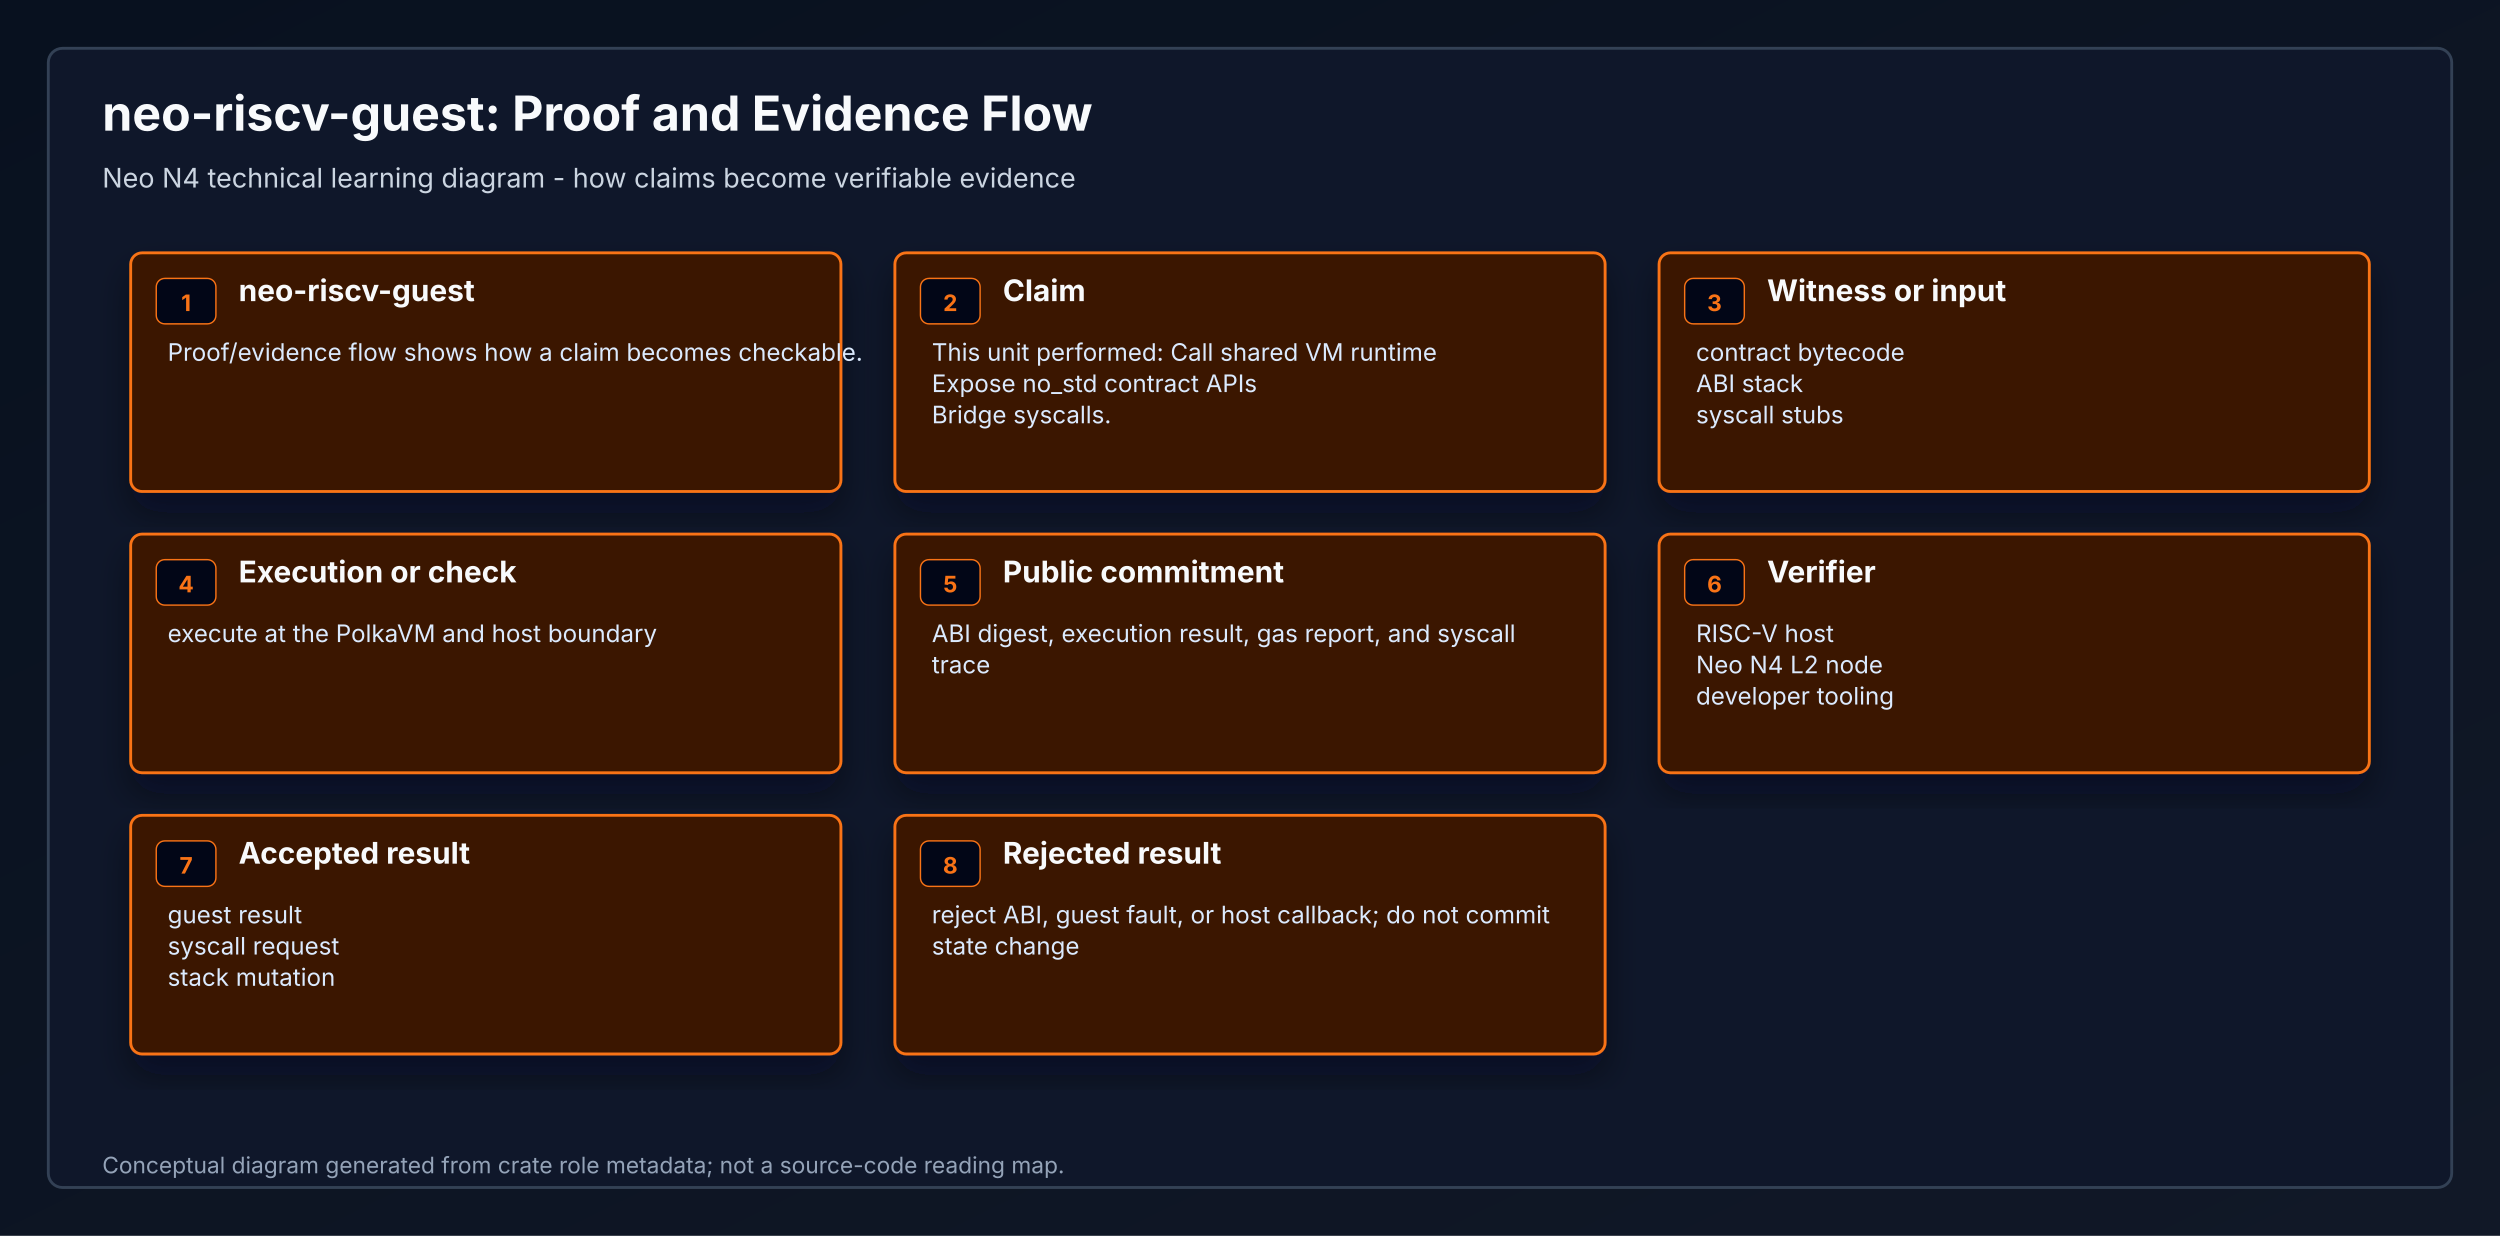
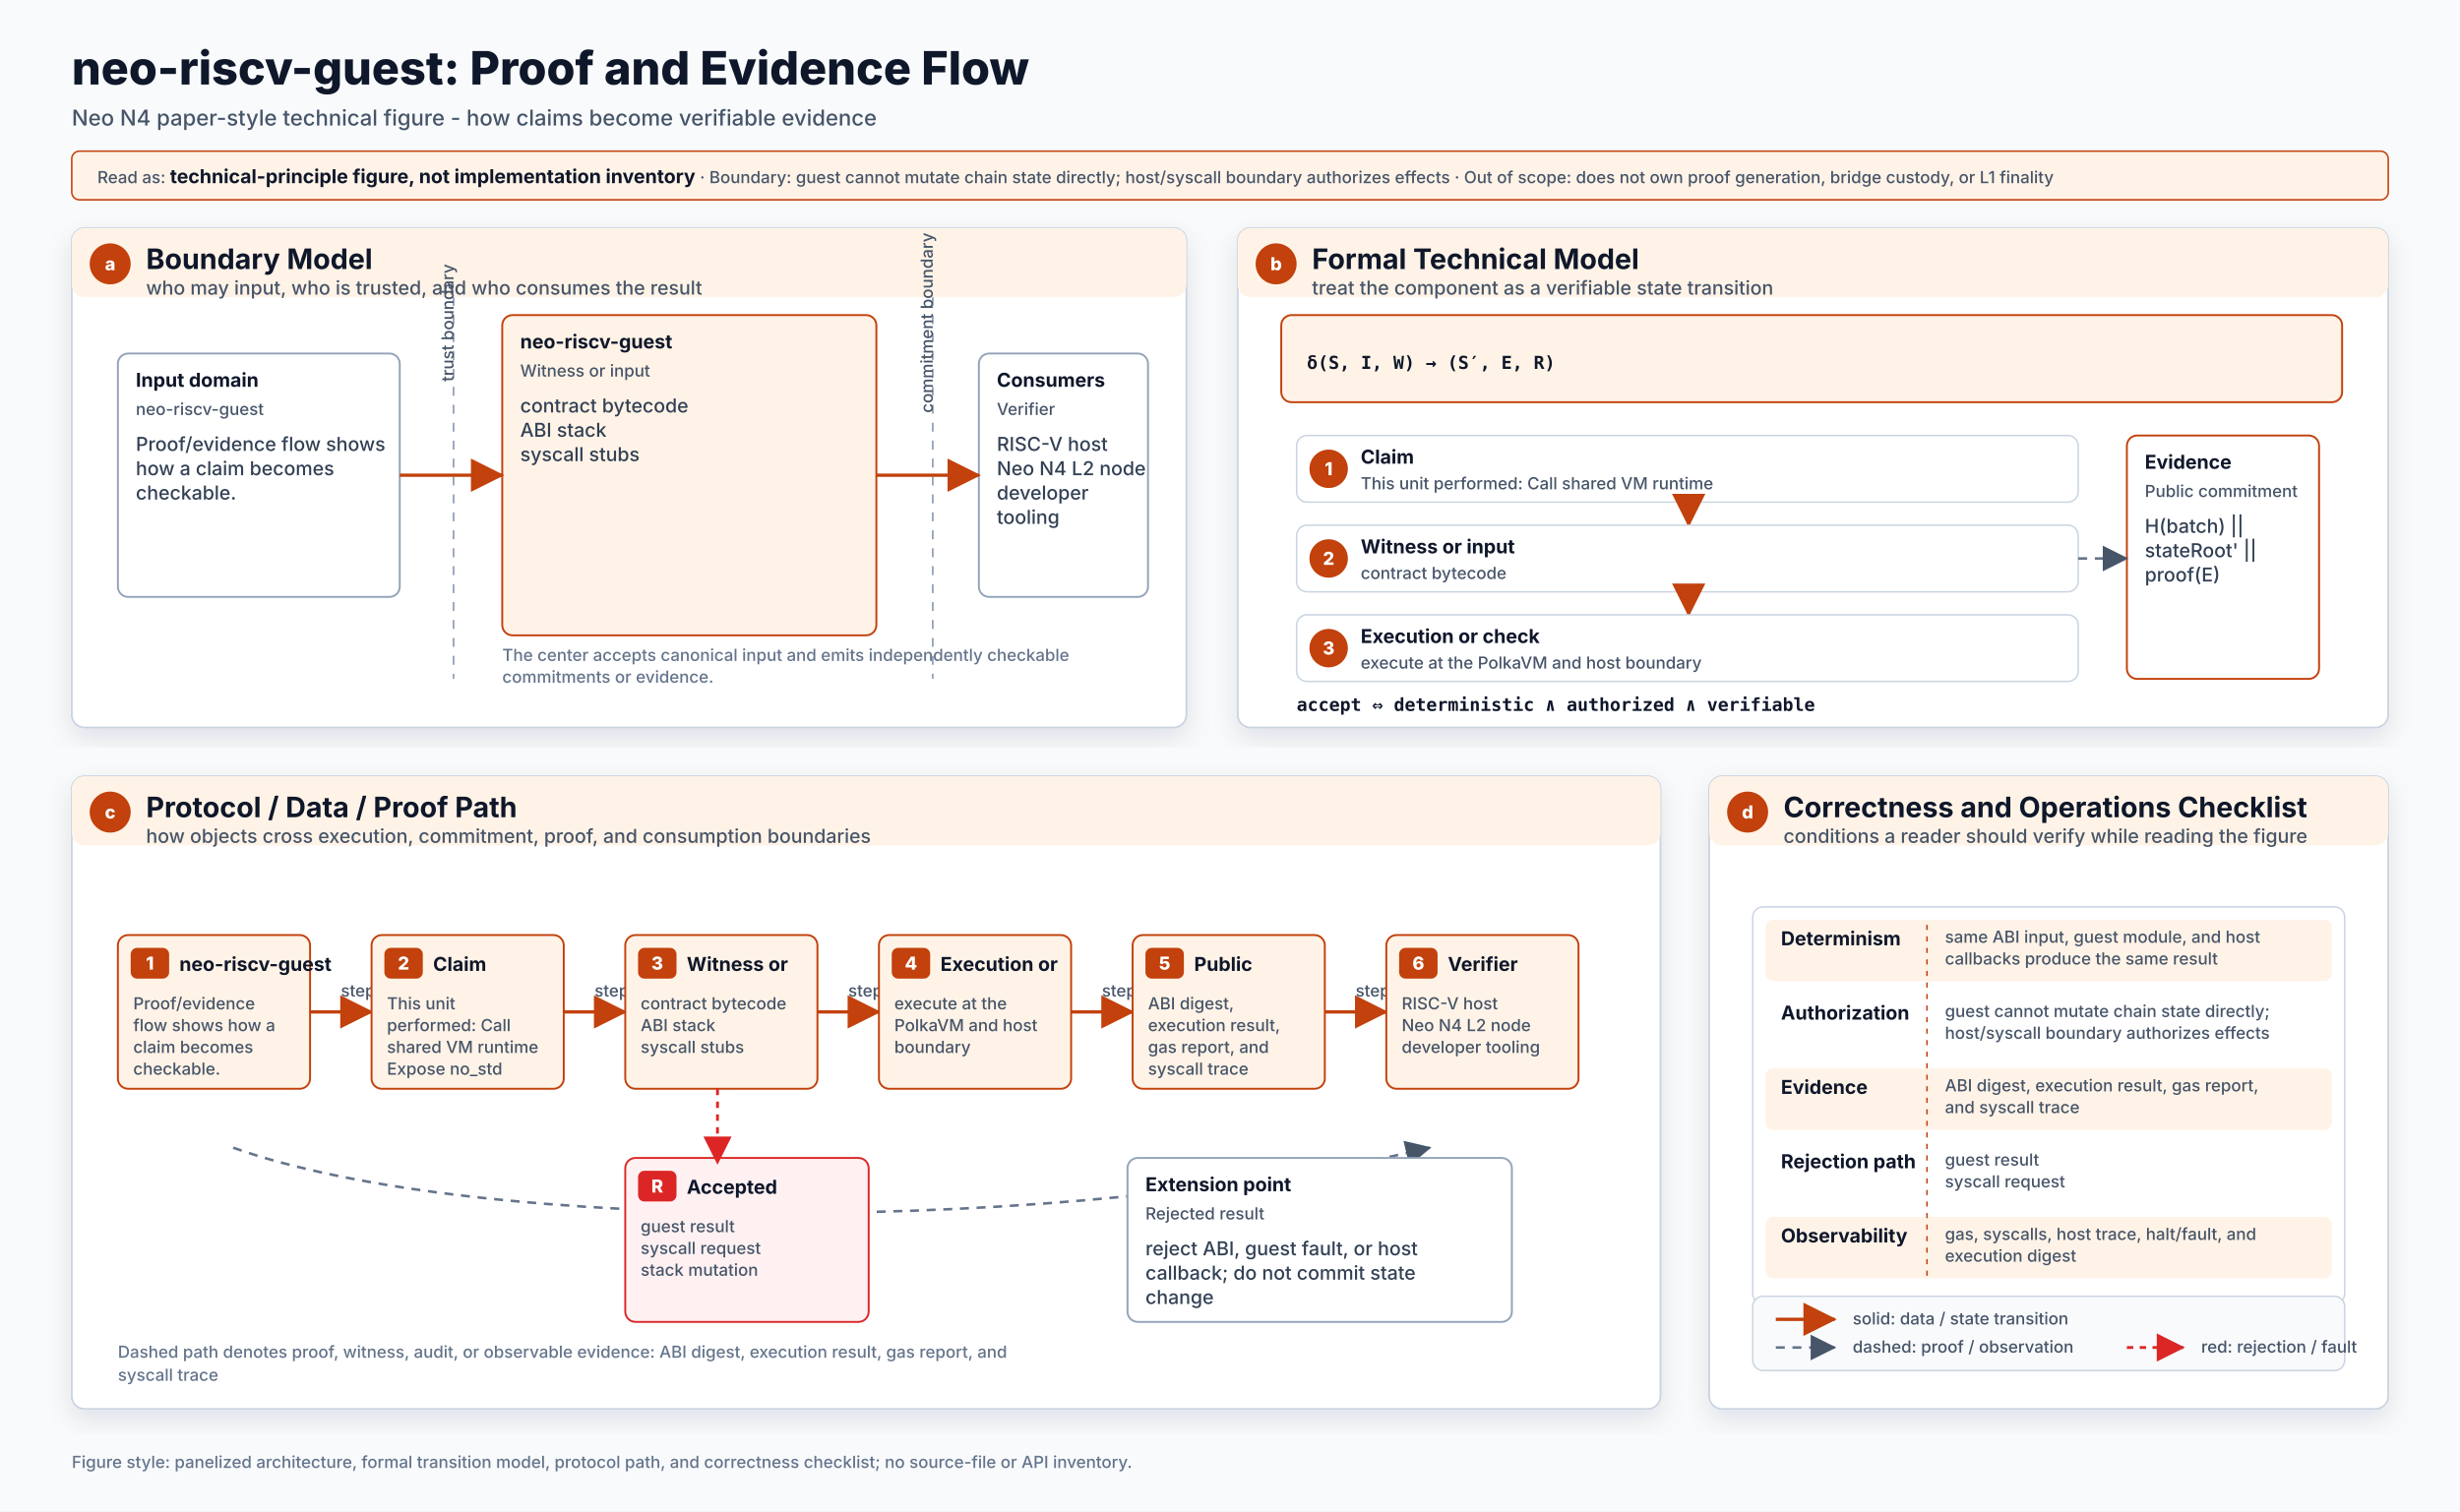
- <svg xmlns="http://www.w3.org/2000/svg" width="1760" height="870" viewBox="0 0 1760 870" role="img" aria-label="neo-riscv-guest Proof and Evidence Flow">
+ <svg xmlns="http://www.w3.org/2000/svg" width="1920" height="1180" viewBox="0 0 1920 1180" role="img" aria-label="neo-riscv-guest Proof and Evidence Flow">
  <defs>
-     <linearGradient id="bg" x1="0" y1="0" x2="1" y2="1">
-       <stop offset="0%" stop-color="#08111f" />
-       <stop offset="100%" stop-color="#111827" />
-     </linearGradient>
-     <filter id="shadow" x="-15%" y="-15%" width="130%" height="130%">
-       <feDropShadow dx="0" dy="14" stdDeviation="12" flood-color="#020617" flood-opacity="0.42" />
+     <marker id="arrow" viewBox="0 0 10 10" refX="9.4" refY="5" markerWidth="10" markerHeight="10" orient="auto">
+       <path d="M0,0 L10,5 L0,10 Z" fill="#475569" />
+     </marker>
+     <marker id="arrowAccent" viewBox="0 0 10 10" refX="9.4" refY="5" markerWidth="10" markerHeight="10" orient="auto">
+       <path d="M0,0 L10,5 L0,10 Z" fill="#c2410c" />
+     </marker>
+     <marker id="arrowFault" viewBox="0 0 10 10" refX="9.4" refY="5" markerWidth="10" markerHeight="10" orient="auto">
+       <path d="M0,0 L10,5 L0,10 Z" fill="#dc2626" />
+     </marker>
+     <filter id="paperShadow" x="-3%" y="-4%" width="106%" height="108%">
+       <feDropShadow dx="0" dy="8" stdDeviation="10" flood-color="#0f172a" flood-opacity="0.10" />
    </filter>
+     <style>
+ .bg{fill:#f8fafc}.panel{fill:#ffffff;stroke:#cbd5e1;stroke-width:1.5;filter:url(#paperShadow)}
+ .panelTitle{font:700 22px 'Inter','Segoe UI',Arial,sans-serif;fill:#0f172a}.panelSub{font:500 15px 'Inter','Segoe UI',Arial,sans-serif;fill:#475569}
+ .title{font:800 36px 'Inter','Segoe UI',Arial,sans-serif;fill:#0f172a}.subtitle{font:500 17px 'Inter','Segoe UI',Arial,sans-serif;fill:#475569}
+ .small{font:500 13px 'Inter','Segoe UI',Arial,sans-serif;fill:#475569}.body{font:500 15px 'Inter','Segoe UI',Arial,sans-serif;fill:#334155}
+ .bodyStrong{font:750 15px 'Inter','Segoe UI',Arial,sans-serif;fill:#0f172a}.mono{font:650 14px 'Cascadia Mono','SFMono-Regular',Consolas,monospace;fill:#0f172a}
+ .label{font:800 14px 'Inter','Segoe UI',Arial,sans-serif;fill:#ffffff}.caption{font:500 13px 'Inter','Segoe UI',Arial,sans-serif;fill:#64748b}
+ .arrow{stroke:#475569;stroke-width:2.2;fill:none;marker-end:url(#arrow)}.arrowAccent{stroke:#c2410c;stroke-width:2.6;fill:none;marker-end:url(#arrowAccent)}.arrowDash{stroke:#64748b;stroke-width:2;fill:none;stroke-dasharray:7 6;marker-end:url(#arrow)}.arrowFault{stroke:#dc2626;stroke-width:2.2;fill:none;stroke-dasharray:5 5;marker-end:url(#arrowFault)}
+ </style>
  </defs>
-   <rect width="1760" height="100%" fill="url(#bg)" />
-   <rect x="34" y="34" width="1692" height="802" rx="10" fill="#0f172a" stroke="#334155" stroke-width="2" />
-   <text x="72" y="92" fill="#f8fafc" font-family="Inter,Segoe UI,Arial,sans-serif" font-size="34" font-weight="700">neo-riscv-guest: Proof and Evidence Flow</text>
-   <text x="72" y="132" fill="#cbd5e1" font-family="Inter,Segoe UI,Arial,sans-serif" font-size="19">Neo N4 technical learning diagram - how claims become verifiable evidence</text>
-   <rect x="92" y="178" width="500" height="168" rx="8" fill="#3b1700" stroke="#f97316" stroke-width="2" filter="url(#shadow)" />
-   <rect x="110" y="196" width="42" height="32" rx="6" fill="#020617" stroke="#f97316" stroke-width="1" />
-   <text x="131" y="219" text-anchor="middle" fill="#f97316" font-family="Inter,Segoe UI,Arial,sans-serif" font-size="16" font-weight="700">1</text>
-   <text x="168" y="212" fill="#f8fafc" font-family="Inter,Segoe UI,Arial,sans-serif" font-size="21" font-weight="700">neo-riscv-guest</text>
-   <text x="118" y="254" fill="#dbeafe" font-family="Inter,Segoe UI,Arial,sans-serif" font-size="17">Proof/evidence flow shows how a claim becomes checkable.</text>
-   <rect x="630" y="178" width="500" height="168" rx="8" fill="#3b1700" stroke="#f97316" stroke-width="2" filter="url(#shadow)" />
-   <rect x="648" y="196" width="42" height="32" rx="6" fill="#020617" stroke="#f97316" stroke-width="1" />
-   <text x="669" y="219" text-anchor="middle" fill="#f97316" font-family="Inter,Segoe UI,Arial,sans-serif" font-size="16" font-weight="700">2</text>
-   <text x="706" y="212" fill="#f8fafc" font-family="Inter,Segoe UI,Arial,sans-serif" font-size="21" font-weight="700">Claim</text>
-   <text x="656" y="254" fill="#dbeafe" font-family="Inter,Segoe UI,Arial,sans-serif" font-size="17">This unit performed: Call shared VM runtime</text>
-   <text x="656" y="276" fill="#dbeafe" font-family="Inter,Segoe UI,Arial,sans-serif" font-size="17">Expose no_std contract APIs</text>
-   <text x="656" y="298" fill="#dbeafe" font-family="Inter,Segoe UI,Arial,sans-serif" font-size="17">Bridge syscalls.</text>
-   <rect x="1168" y="178" width="500" height="168" rx="8" fill="#3b1700" stroke="#f97316" stroke-width="2" filter="url(#shadow)" />
-   <rect x="1186" y="196" width="42" height="32" rx="6" fill="#020617" stroke="#f97316" stroke-width="1" />
-   <text x="1207" y="219" text-anchor="middle" fill="#f97316" font-family="Inter,Segoe UI,Arial,sans-serif" font-size="16" font-weight="700">3</text>
-   <text x="1244" y="212" fill="#f8fafc" font-family="Inter,Segoe UI,Arial,sans-serif" font-size="21" font-weight="700">Witness or input</text>
-   <text x="1194" y="254" fill="#dbeafe" font-family="Inter,Segoe UI,Arial,sans-serif" font-size="17">contract bytecode</text>
-   <text x="1194" y="276" fill="#dbeafe" font-family="Inter,Segoe UI,Arial,sans-serif" font-size="17">ABI stack</text>
-   <text x="1194" y="298" fill="#dbeafe" font-family="Inter,Segoe UI,Arial,sans-serif" font-size="17">syscall stubs</text>
-   <rect x="92" y="376" width="500" height="168" rx="8" fill="#3b1700" stroke="#f97316" stroke-width="2" filter="url(#shadow)" />
-   <rect x="110" y="394" width="42" height="32" rx="6" fill="#020617" stroke="#f97316" stroke-width="1" />
-   <text x="131" y="417" text-anchor="middle" fill="#f97316" font-family="Inter,Segoe UI,Arial,sans-serif" font-size="16" font-weight="700">4</text>
-   <text x="168" y="410" fill="#f8fafc" font-family="Inter,Segoe UI,Arial,sans-serif" font-size="21" font-weight="700">Execution or check</text>
-   <text x="118" y="452" fill="#dbeafe" font-family="Inter,Segoe UI,Arial,sans-serif" font-size="17">execute at the PolkaVM and host boundary</text>
-   <rect x="630" y="376" width="500" height="168" rx="8" fill="#3b1700" stroke="#f97316" stroke-width="2" filter="url(#shadow)" />
-   <rect x="648" y="394" width="42" height="32" rx="6" fill="#020617" stroke="#f97316" stroke-width="1" />
-   <text x="669" y="417" text-anchor="middle" fill="#f97316" font-family="Inter,Segoe UI,Arial,sans-serif" font-size="16" font-weight="700">5</text>
-   <text x="706" y="410" fill="#f8fafc" font-family="Inter,Segoe UI,Arial,sans-serif" font-size="21" font-weight="700">Public commitment</text>
-   <text x="656" y="452" fill="#dbeafe" font-family="Inter,Segoe UI,Arial,sans-serif" font-size="17">ABI digest, execution result, gas report, and syscall</text>
-   <text x="656" y="474" fill="#dbeafe" font-family="Inter,Segoe UI,Arial,sans-serif" font-size="17">trace</text>
-   <rect x="1168" y="376" width="500" height="168" rx="8" fill="#3b1700" stroke="#f97316" stroke-width="2" filter="url(#shadow)" />
-   <rect x="1186" y="394" width="42" height="32" rx="6" fill="#020617" stroke="#f97316" stroke-width="1" />
-   <text x="1207" y="417" text-anchor="middle" fill="#f97316" font-family="Inter,Segoe UI,Arial,sans-serif" font-size="16" font-weight="700">6</text>
-   <text x="1244" y="410" fill="#f8fafc" font-family="Inter,Segoe UI,Arial,sans-serif" font-size="21" font-weight="700">Verifier</text>
-   <text x="1194" y="452" fill="#dbeafe" font-family="Inter,Segoe UI,Arial,sans-serif" font-size="17">RISC-V host</text>
-   <text x="1194" y="474" fill="#dbeafe" font-family="Inter,Segoe UI,Arial,sans-serif" font-size="17">Neo N4 L2 node</text>
-   <text x="1194" y="496" fill="#dbeafe" font-family="Inter,Segoe UI,Arial,sans-serif" font-size="17">developer tooling</text>
-   <rect x="92" y="574" width="500" height="168" rx="8" fill="#3b1700" stroke="#f97316" stroke-width="2" filter="url(#shadow)" />
-   <rect x="110" y="592" width="42" height="32" rx="6" fill="#020617" stroke="#f97316" stroke-width="1" />
-   <text x="131" y="615" text-anchor="middle" fill="#f97316" font-family="Inter,Segoe UI,Arial,sans-serif" font-size="16" font-weight="700">7</text>
-   <text x="168" y="608" fill="#f8fafc" font-family="Inter,Segoe UI,Arial,sans-serif" font-size="21" font-weight="700">Accepted result</text>
-   <text x="118" y="650" fill="#dbeafe" font-family="Inter,Segoe UI,Arial,sans-serif" font-size="17">guest result</text>
-   <text x="118" y="672" fill="#dbeafe" font-family="Inter,Segoe UI,Arial,sans-serif" font-size="17">syscall request</text>
-   <text x="118" y="694" fill="#dbeafe" font-family="Inter,Segoe UI,Arial,sans-serif" font-size="17">stack mutation</text>
-   <rect x="630" y="574" width="500" height="168" rx="8" fill="#3b1700" stroke="#f97316" stroke-width="2" filter="url(#shadow)" />
-   <rect x="648" y="592" width="42" height="32" rx="6" fill="#020617" stroke="#f97316" stroke-width="1" />
-   <text x="669" y="615" text-anchor="middle" fill="#f97316" font-family="Inter,Segoe UI,Arial,sans-serif" font-size="16" font-weight="700">8</text>
-   <text x="706" y="608" fill="#f8fafc" font-family="Inter,Segoe UI,Arial,sans-serif" font-size="21" font-weight="700">Rejected result</text>
-   <text x="656" y="650" fill="#dbeafe" font-family="Inter,Segoe UI,Arial,sans-serif" font-size="17">reject ABI, guest fault, or host callback; do not commit</text>
-   <text x="656" y="672" fill="#dbeafe" font-family="Inter,Segoe UI,Arial,sans-serif" font-size="17">state change</text>
-   <text x="72" y="826" fill="#94a3b8" font-family="Inter,Segoe UI,Arial,sans-serif" font-size="16">Conceptual diagram generated from crate role metadata; not a source-code reading map.</text>
+   <rect class="bg" width="1920" height="1180" />
+   <text x="56" y="66" class="title">neo-riscv-guest: Proof and Evidence Flow</text>
+   <text x="56" y="98" class="subtitle">Neo N4 paper-style technical figure - how claims become verifiable evidence</text>
+   <rect x="56" y="118" width="1808" height="38" rx="6" fill="#fff3e7" stroke="#c2410c" stroke-width="1.2" />
+   <text x="76" y="143" class="small">Read as: <tspan class="bodyStrong">technical-principle figure, not implementation inventory</tspan> · Boundary: guest cannot mutate chain state directly; host/syscall boundary authorizes effects · Out of scope: does not own proof generation, bridge custody, or L1 finality</text>
+   <rect x="56" y="178" width="870" height="390" rx="10" class="panel" />
+   <rect x="56" y="178" width="870" height="54" rx="10" fill="#fff3e7" stroke="#cbd5e1" stroke-width="0" />
+   <circle cx="86" cy="206" r="16" fill="#c2410c" />
+   <text x="86" y="211" text-anchor="middle" class="label">a</text>
+   <text x="114" y="210" class="panelTitle">Boundary Model</text>
+   <text x="114" y="230" class="panelSub">who may input, who is trusted, and who consumes the result</text>
+   <rect x="966" y="178" width="898" height="390" rx="10" class="panel" />
+   <rect x="966" y="178" width="898" height="54" rx="10" fill="#fff3e7" stroke="#cbd5e1" stroke-width="0" />
+   <circle cx="996" cy="206" r="16" fill="#c2410c" />
+   <text x="996" y="211" text-anchor="middle" class="label">b</text>
+   <text x="1024" y="210" class="panelTitle">Formal Technical Model</text>
+   <text x="1024" y="230" class="panelSub">treat the component as a verifiable state transition</text>
+   <rect x="56" y="606" width="1240" height="494" rx="10" class="panel" />
+   <rect x="56" y="606" width="1240" height="54" rx="10" fill="#fff3e7" stroke="#cbd5e1" stroke-width="0" />
+   <circle cx="86" cy="634" r="16" fill="#c2410c" />
+   <text x="86" y="639" text-anchor="middle" class="label">c</text>
+   <text x="114" y="638" class="panelTitle">Protocol / Data / Proof Path</text>
+   <text x="114" y="658" class="panelSub">how objects cross execution, commitment, proof, and consumption boundaries</text>
+   <rect x="1334" y="606" width="530" height="494" rx="10" class="panel" />
+   <rect x="1334" y="606" width="530" height="54" rx="10" fill="#fff3e7" stroke="#cbd5e1" stroke-width="0" />
+   <circle cx="1364" cy="634" r="16" fill="#c2410c" />
+   <text x="1364" y="639" text-anchor="middle" class="label">d</text>
+   <text x="1392" y="638" class="panelTitle">Correctness and Operations Checklist</text>
+   <text x="1392" y="658" class="panelSub">conditions a reader should verify while reading the figure</text>
+   <rect x="92" y="276" width="220" height="190" rx="8" fill="#ffffff" stroke="#94a3b8" stroke-width="1.5" />
+   <text x="106" y="302" class="bodyStrong">Input domain</text>
+   <text x="106" y="324" class="small">neo-riscv-guest</text>
+   <text x="106" y="352" class="body">Proof/evidence flow shows</text>
+   <text x="106" y="371" class="body">how a claim becomes</text>
+   <text x="106" y="390" class="body">checkable.</text>
+   <line x1="354" y1="232" x2="354" y2="530" stroke="#94a3b8" stroke-width="1.4" stroke-dasharray="7 7" />
+   <text x="354" y="252" class="small" text-anchor="middle" transform="rotate(-90 354 252)">trust boundary</text>
+   <rect x="392" y="246" width="292" height="250" rx="8" fill="#fff3e7" stroke="#c2410c" stroke-width="1.5" />
+   <text x="406" y="272" class="bodyStrong">neo-riscv-guest</text>
+   <text x="406" y="294" class="small">Witness or input</text>
+   <text x="406" y="322" class="body">contract bytecode</text>
+   <text x="406" y="341" class="body">ABI stack</text>
+   <text x="406" y="360" class="body">syscall stubs</text>
+   <line x1="728" y1="232" x2="728" y2="530" stroke="#94a3b8" stroke-width="1.4" stroke-dasharray="7 7" />
+   <text x="728" y="252" class="small" text-anchor="middle" transform="rotate(-90 728 252)">commitment boundary</text>
+   <rect x="764" y="276" width="132" height="190" rx="8" fill="#ffffff" stroke="#94a3b8" stroke-width="1.5" />
+   <text x="778" y="302" class="bodyStrong">Consumers</text>
+   <text x="778" y="324" class="small">Verifier</text>
+   <text x="778" y="352" class="body">RISC-V host</text>
+   <text x="778" y="371" class="body">Neo N4 L2 node</text>
+   <text x="778" y="390" class="body">developer</text>
+   <text x="778" y="409" class="body">tooling</text>
+   <path class="arrowAccent" d="M312 371 C338 371 358 371 392 371" />
+   <path class="arrowAccent" d="M684 371 C706 371 730 371 764 371" />
+   <text x="392" y="516" class="caption">The center accepts canonical input and emits independently checkable</text>
+   <text x="392" y="533" class="caption">commitments or evidence.</text>
+   <rect x="1000" y="246" width="828" height="68" rx="8" fill="#fff3e7" stroke="#c2410c" stroke-width="1.5" />
+   <text x="1020" y="288" class="mono">δ(S, I, W) → (S′, E, R)</text>
+   <rect x="1012" y="340" width="610" height="52" rx="8" fill="#ffffff" stroke="#cbd5e1" stroke-width="1.2" />
+   <circle cx="1037" cy="366" r="15" fill="#c2410c" />
+   <text x="1037" y="371" text-anchor="middle" class="label">1</text>
+   <text x="1062" y="362" class="bodyStrong">Claim</text>
+   <text x="1062" y="382" class="small">This unit performed: Call shared VM runtime</text>
+   <path class="arrowAccent" d="M1318 392 L1318 410" />
+   <rect x="1012" y="410" width="610" height="52" rx="8" fill="#ffffff" stroke="#cbd5e1" stroke-width="1.2" />
+   <circle cx="1037" cy="436" r="15" fill="#c2410c" />
+   <text x="1037" y="441" text-anchor="middle" class="label">2</text>
+   <text x="1062" y="432" class="bodyStrong">Witness or input</text>
+   <text x="1062" y="452" class="small">contract bytecode</text>
+   <path class="arrowAccent" d="M1318 462 L1318 480" />
+   <rect x="1012" y="480" width="610" height="52" rx="8" fill="#ffffff" stroke="#cbd5e1" stroke-width="1.2" />
+   <circle cx="1037" cy="506" r="15" fill="#c2410c" />
+   <text x="1037" y="511" text-anchor="middle" class="label">3</text>
+   <text x="1062" y="502" class="bodyStrong">Execution or check</text>
+   <text x="1062" y="522" class="small">execute at the PolkaVM and host boundary</text>
+   <rect x="1660" y="340" width="150" height="190" rx="8" fill="#ffffff" stroke="#c2410c" stroke-width="1.5" />
+   <text x="1674" y="366" class="bodyStrong">Evidence</text>
+   <text x="1674" y="388" class="small">Public commitment</text>
+   <text x="1674" y="416" class="body">H(batch) ||</text>
+   <text x="1674" y="435" class="body">stateRoot' ||</text>
+   <text x="1674" y="454" class="body">proof(E)</text>
+   <path class="arrowDash" d="M1622 436 C1642 436 1648 436 1660 436" />
+   <text x="1012" y="555" class="mono">accept ⇔ deterministic ∧ authorized ∧ verifiable</text>
+   <rect x="92" y="730" width="150" height="120" rx="8" fill="#fff3e7" stroke="#c2410c" stroke-width="1.5" />
+   <rect x="102" y="740" width="30" height="24" rx="5" fill="#c2410c" />
+   <text x="117" y="757" text-anchor="middle" class="label">1</text>
+   <text x="140" y="758" class="bodyStrong">neo-riscv-guest</text>
+   <text x="104" y="788" class="small">Proof/evidence</text>
+   <text x="104" y="805" class="small">flow shows how a</text>
+   <text x="104" y="822" class="small">claim becomes</text>
+   <text x="104" y="839" class="small">checkable.</text>
+   <path class="arrowAccent" d="M242 790 L290 790" />
+   <text x="266" y="778" class="small">step 1</text>
+   <rect x="290" y="730" width="150" height="120" rx="8" fill="#fff3e7" stroke="#c2410c" stroke-width="1.5" />
+   <rect x="300" y="740" width="30" height="24" rx="5" fill="#c2410c" />
+   <text x="315" y="757" text-anchor="middle" class="label">2</text>
+   <text x="338" y="758" class="bodyStrong">Claim</text>
+   <text x="302" y="788" class="small">This unit</text>
+   <text x="302" y="805" class="small">performed: Call</text>
+   <text x="302" y="822" class="small">shared VM runtime</text>
+   <text x="302" y="839" class="small">Expose no_std</text>
+   <path class="arrowAccent" d="M440 790 L488 790" />
+   <text x="464" y="778" class="small">step 2</text>
+   <rect x="488" y="730" width="150" height="120" rx="8" fill="#fff3e7" stroke="#c2410c" stroke-width="1.5" />
+   <rect x="498" y="740" width="30" height="24" rx="5" fill="#c2410c" />
+   <text x="513" y="757" text-anchor="middle" class="label">3</text>
+   <text x="536" y="758" class="bodyStrong">Witness or</text>
+   <text x="500" y="788" class="small">contract bytecode</text>
+   <text x="500" y="805" class="small">ABI stack</text>
+   <text x="500" y="822" class="small">syscall stubs</text>
+   <path class="arrowAccent" d="M638 790 L686 790" />
+   <text x="662" y="778" class="small">step 3</text>
+   <rect x="686" y="730" width="150" height="120" rx="8" fill="#fff3e7" stroke="#c2410c" stroke-width="1.5" />
+   <rect x="696" y="740" width="30" height="24" rx="5" fill="#c2410c" />
+   <text x="711" y="757" text-anchor="middle" class="label">4</text>
+   <text x="734" y="758" class="bodyStrong">Execution or</text>
+   <text x="698" y="788" class="small">execute at the</text>
+   <text x="698" y="805" class="small">PolkaVM and host</text>
+   <text x="698" y="822" class="small">boundary</text>
+   <path class="arrowAccent" d="M836 790 L884 790" />
+   <text x="860" y="778" class="small">step 4</text>
+   <rect x="884" y="730" width="150" height="120" rx="8" fill="#fff3e7" stroke="#c2410c" stroke-width="1.5" />
+   <rect x="894" y="740" width="30" height="24" rx="5" fill="#c2410c" />
+   <text x="909" y="757" text-anchor="middle" class="label">5</text>
+   <text x="932" y="758" class="bodyStrong">Public</text>
+   <text x="896" y="788" class="small">ABI digest,</text>
+   <text x="896" y="805" class="small">execution result,</text>
+   <text x="896" y="822" class="small">gas report, and</text>
+   <text x="896" y="839" class="small">syscall trace</text>
+   <path class="arrowAccent" d="M1034 790 L1082 790" />
+   <text x="1058" y="778" class="small">step 5</text>
+   <rect x="1082" y="730" width="150" height="120" rx="8" fill="#fff3e7" stroke="#c2410c" stroke-width="1.5" />
+   <rect x="1092" y="740" width="30" height="24" rx="5" fill="#c2410c" />
+   <text x="1107" y="757" text-anchor="middle" class="label">6</text>
+   <text x="1130" y="758" class="bodyStrong">Verifier</text>
+   <text x="1094" y="788" class="small">RISC-V host</text>
+   <text x="1094" y="805" class="small">Neo N4 L2 node</text>
+   <text x="1094" y="822" class="small">developer tooling</text>
+   <path class="arrowDash" d="M182 896 C372 964 832 964 1116 896" />
+   <rect x="488" y="904" width="190" height="128" rx="8" fill="#fff1f2" stroke="#dc2626" stroke-width="1.5" />
+   <rect x="498" y="914" width="30" height="24" rx="5" fill="#dc2626" />
+   <text x="513" y="931" text-anchor="middle" class="label">R</text>
+   <text x="536" y="932" class="bodyStrong">Accepted</text>
+   <text x="500" y="962" class="small">guest result</text>
+   <text x="500" y="979" class="small">syscall request</text>
+   <text x="500" y="996" class="small">stack mutation</text>
+   <path class="arrowFault" d="M560 850 L560 908" />
+   <rect x="880" y="904" width="300" height="128" rx="8" fill="#ffffff" stroke="#94a3b8" stroke-width="1.5" />
+   <text x="894" y="930" class="bodyStrong">Extension point</text>
+   <text x="894" y="952" class="small">Rejected result</text>
+   <text x="894" y="980" class="body">reject ABI, guest fault, or host</text>
+   <text x="894" y="999" class="body">callback; do not commit state</text>
+   <text x="894" y="1018" class="body">change</text>
+   <text x="92" y="1060" class="caption">Dashed path denotes proof, witness, audit, or observable evidence: ABI digest, execution result, gas report, and</text>
+   <text x="92" y="1078" class="caption">syscall trace</text>
+   <rect x="1368" y="708" width="462" height="310" rx="8" fill="#ffffff" stroke="#cbd5e1" stroke-width="1.2" />
+   <rect x="1378" y="718" width="442" height="48" rx="6" fill="#fff3e7" />
+   <text x="1390" y="738" class="bodyStrong">Determinism</text>
+   <text x="1518" y="736" class="small">same ABI input, guest module, and host</text>
+   <text x="1518" y="753" class="small">callbacks produce the same result</text>
+   <rect x="1378" y="776" width="442" height="48" rx="6" fill="#ffffff" />
+   <text x="1390" y="796" class="bodyStrong">Authorization</text>
+   <text x="1518" y="794" class="small">guest cannot mutate chain state directly;</text>
+   <text x="1518" y="811" class="small">host/syscall boundary authorizes effects</text>
+   <rect x="1378" y="834" width="442" height="48" rx="6" fill="#fff3e7" />
+   <text x="1390" y="854" class="bodyStrong">Evidence</text>
+   <text x="1518" y="852" class="small">ABI digest, execution result, gas report,</text>
+   <text x="1518" y="869" class="small">and syscall trace</text>
+   <rect x="1378" y="892" width="442" height="48" rx="6" fill="#ffffff" />
+   <text x="1390" y="912" class="bodyStrong">Rejection path</text>
+   <text x="1518" y="910" class="small">guest result</text>
+   <text x="1518" y="927" class="small">syscall request</text>
+   <rect x="1378" y="950" width="442" height="48" rx="6" fill="#fff3e7" />
+   <text x="1390" y="970" class="bodyStrong">Observability</text>
+   <text x="1518" y="968" class="small">gas, syscalls, host trace, halt/fault, and</text>
+   <text x="1518" y="985" class="small">execution digest</text>
+   <line x1="1504" y1="722" x2="1504" y2="998" stroke="#c2410c" stroke-width="1.2" stroke-dasharray="4 5" />
+   <rect x="1368" y="1012" width="462" height="58" rx="8" fill="#f8fafc" stroke="#cbd5e1" stroke-width="1.2" />
+   <line x1="1386" y1="1030" x2="1432" y2="1030" stroke="#c2410c" stroke-width="2.6" marker-end="url(#arrowAccent)" />
+   <text x="1446" y="1034" class="small">solid: data / state transition</text>
+   <line x1="1386" y1="1052" x2="1432" y2="1052" stroke="#64748b" stroke-width="2" stroke-dasharray="7 6" marker-end="url(#arrow)" />
+   <text x="1446" y="1056" class="small">dashed: proof / observation</text>
+   <line x1="1660" y1="1052" x2="1704" y2="1052" stroke="#dc2626" stroke-width="2.2" stroke-dasharray="5 5" marker-end="url(#arrowFault)" />
+   <text x="1718" y="1056" class="small">red: rejection / fault</text>
+   <text x="56" y="1146" class="caption">Figure style: panelized architecture, formal transition model, protocol path, and correctness checklist; no source-file or API inventory.</text>
</svg>
